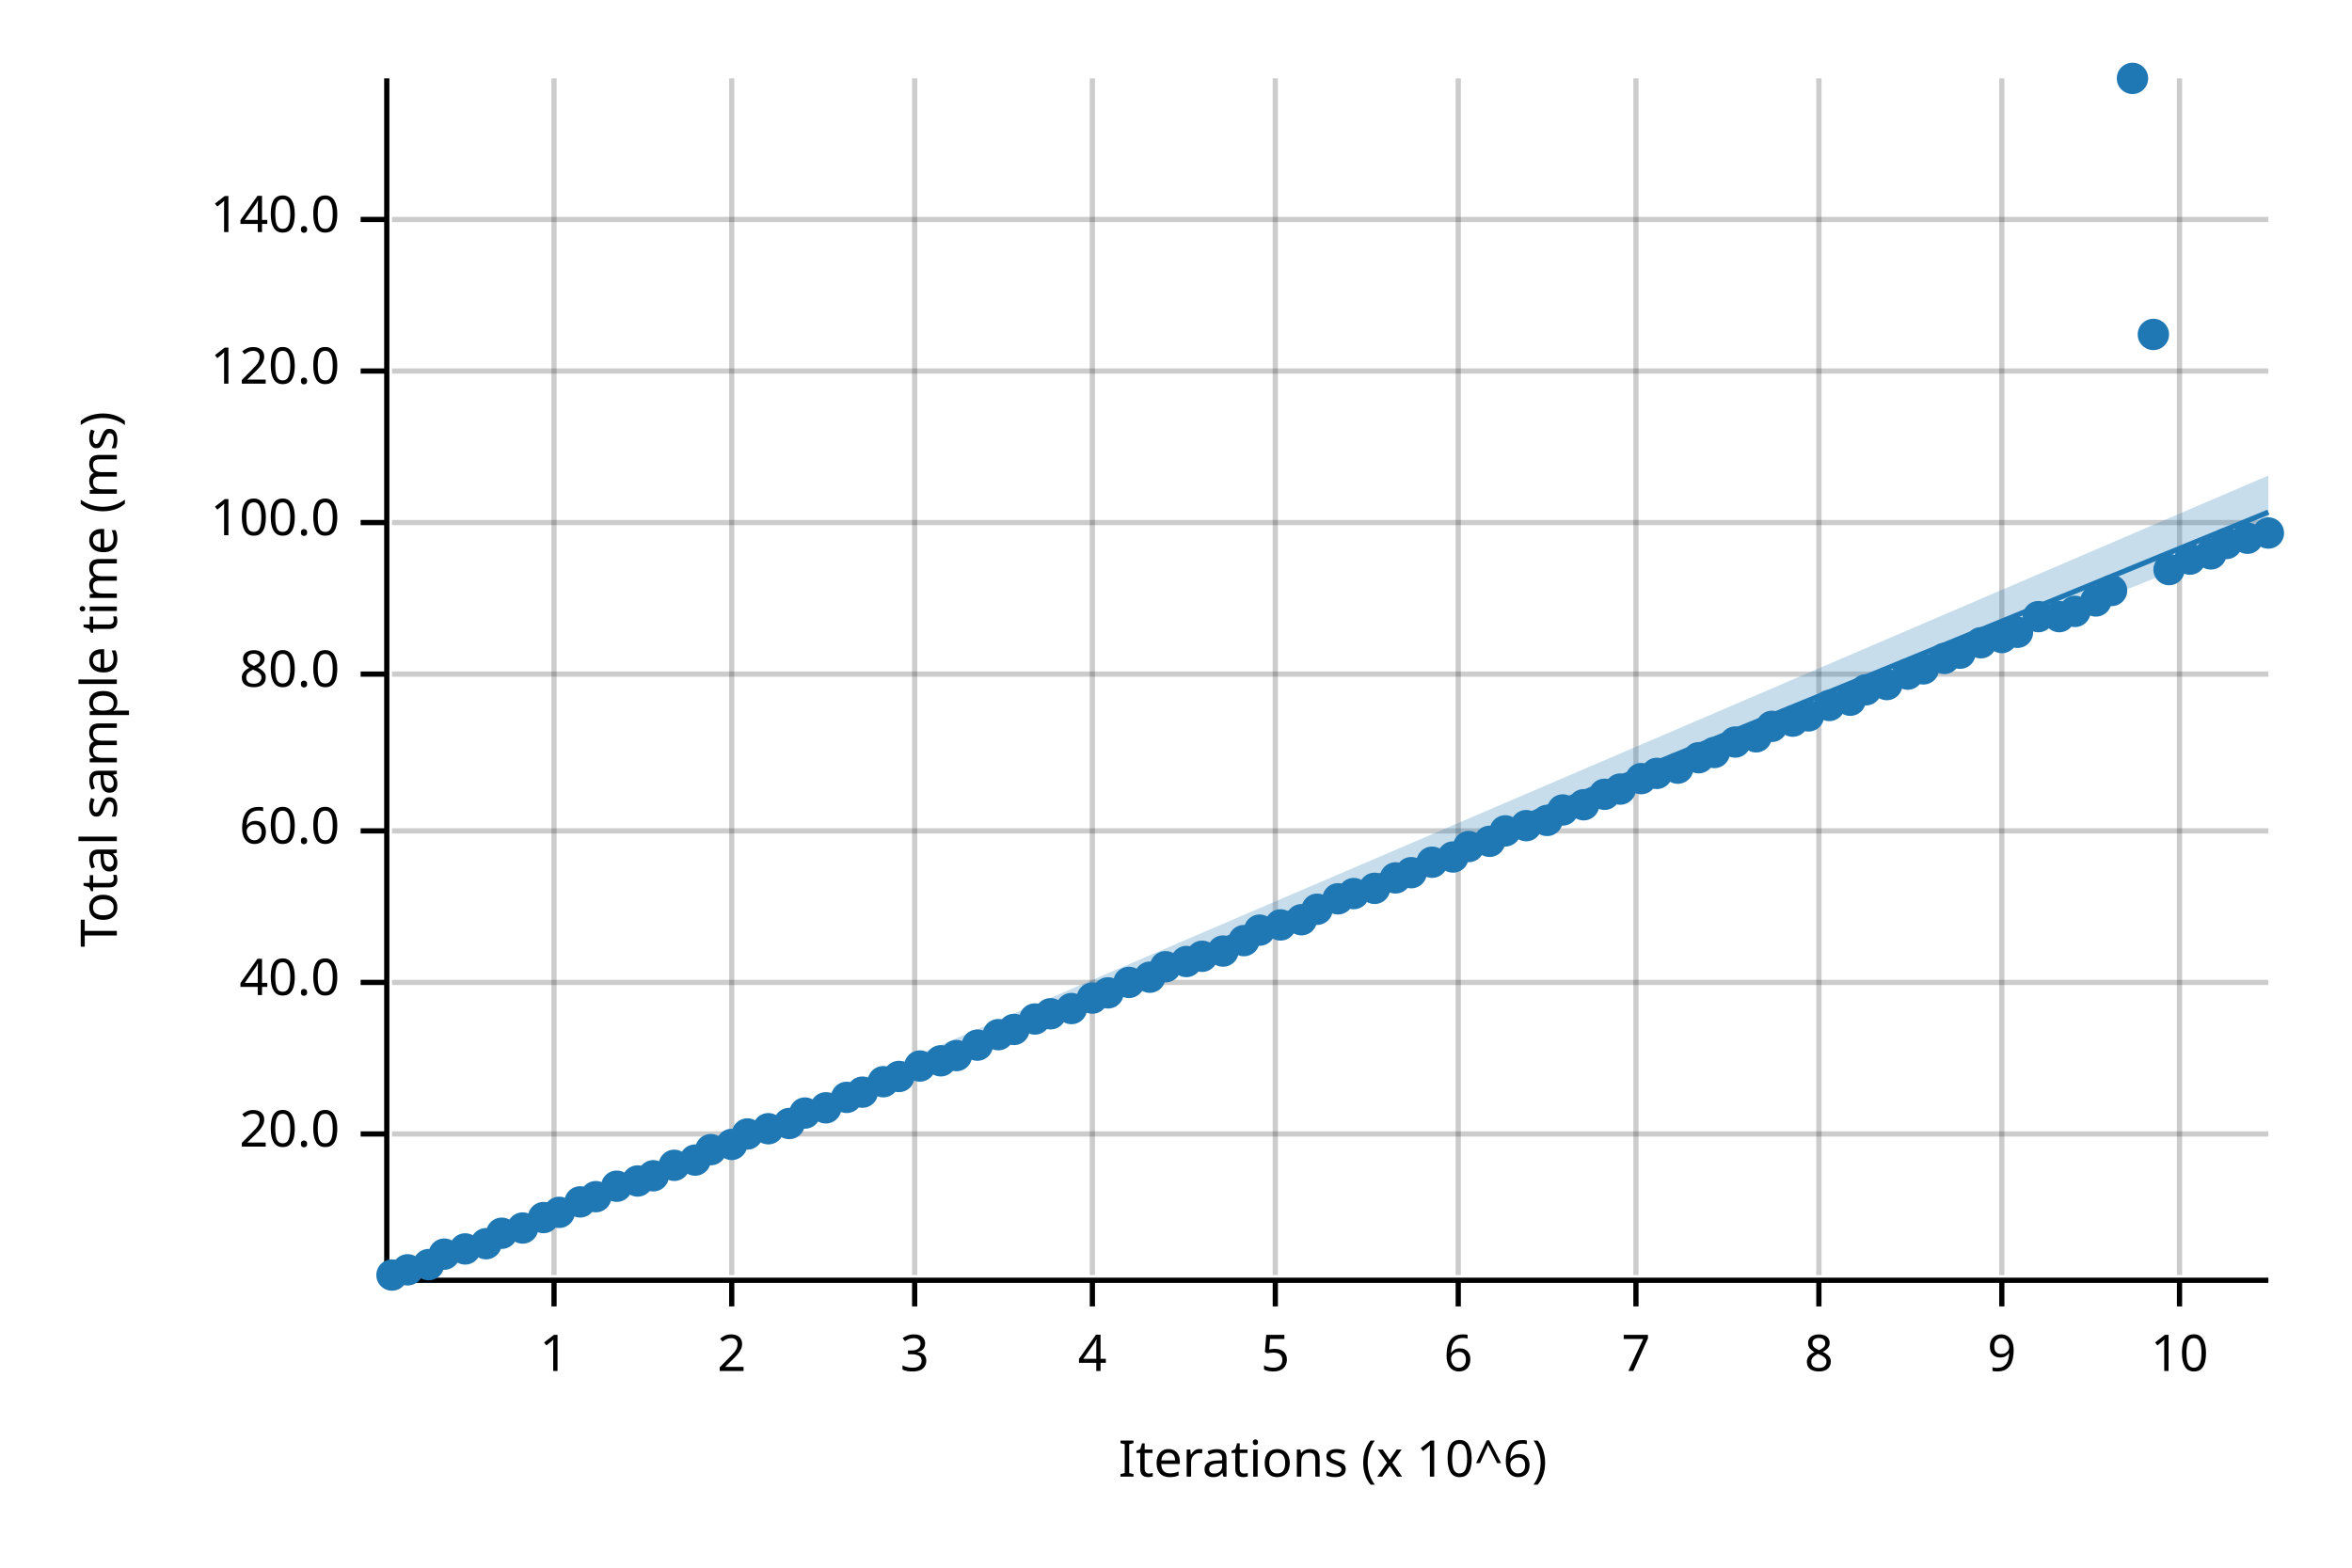
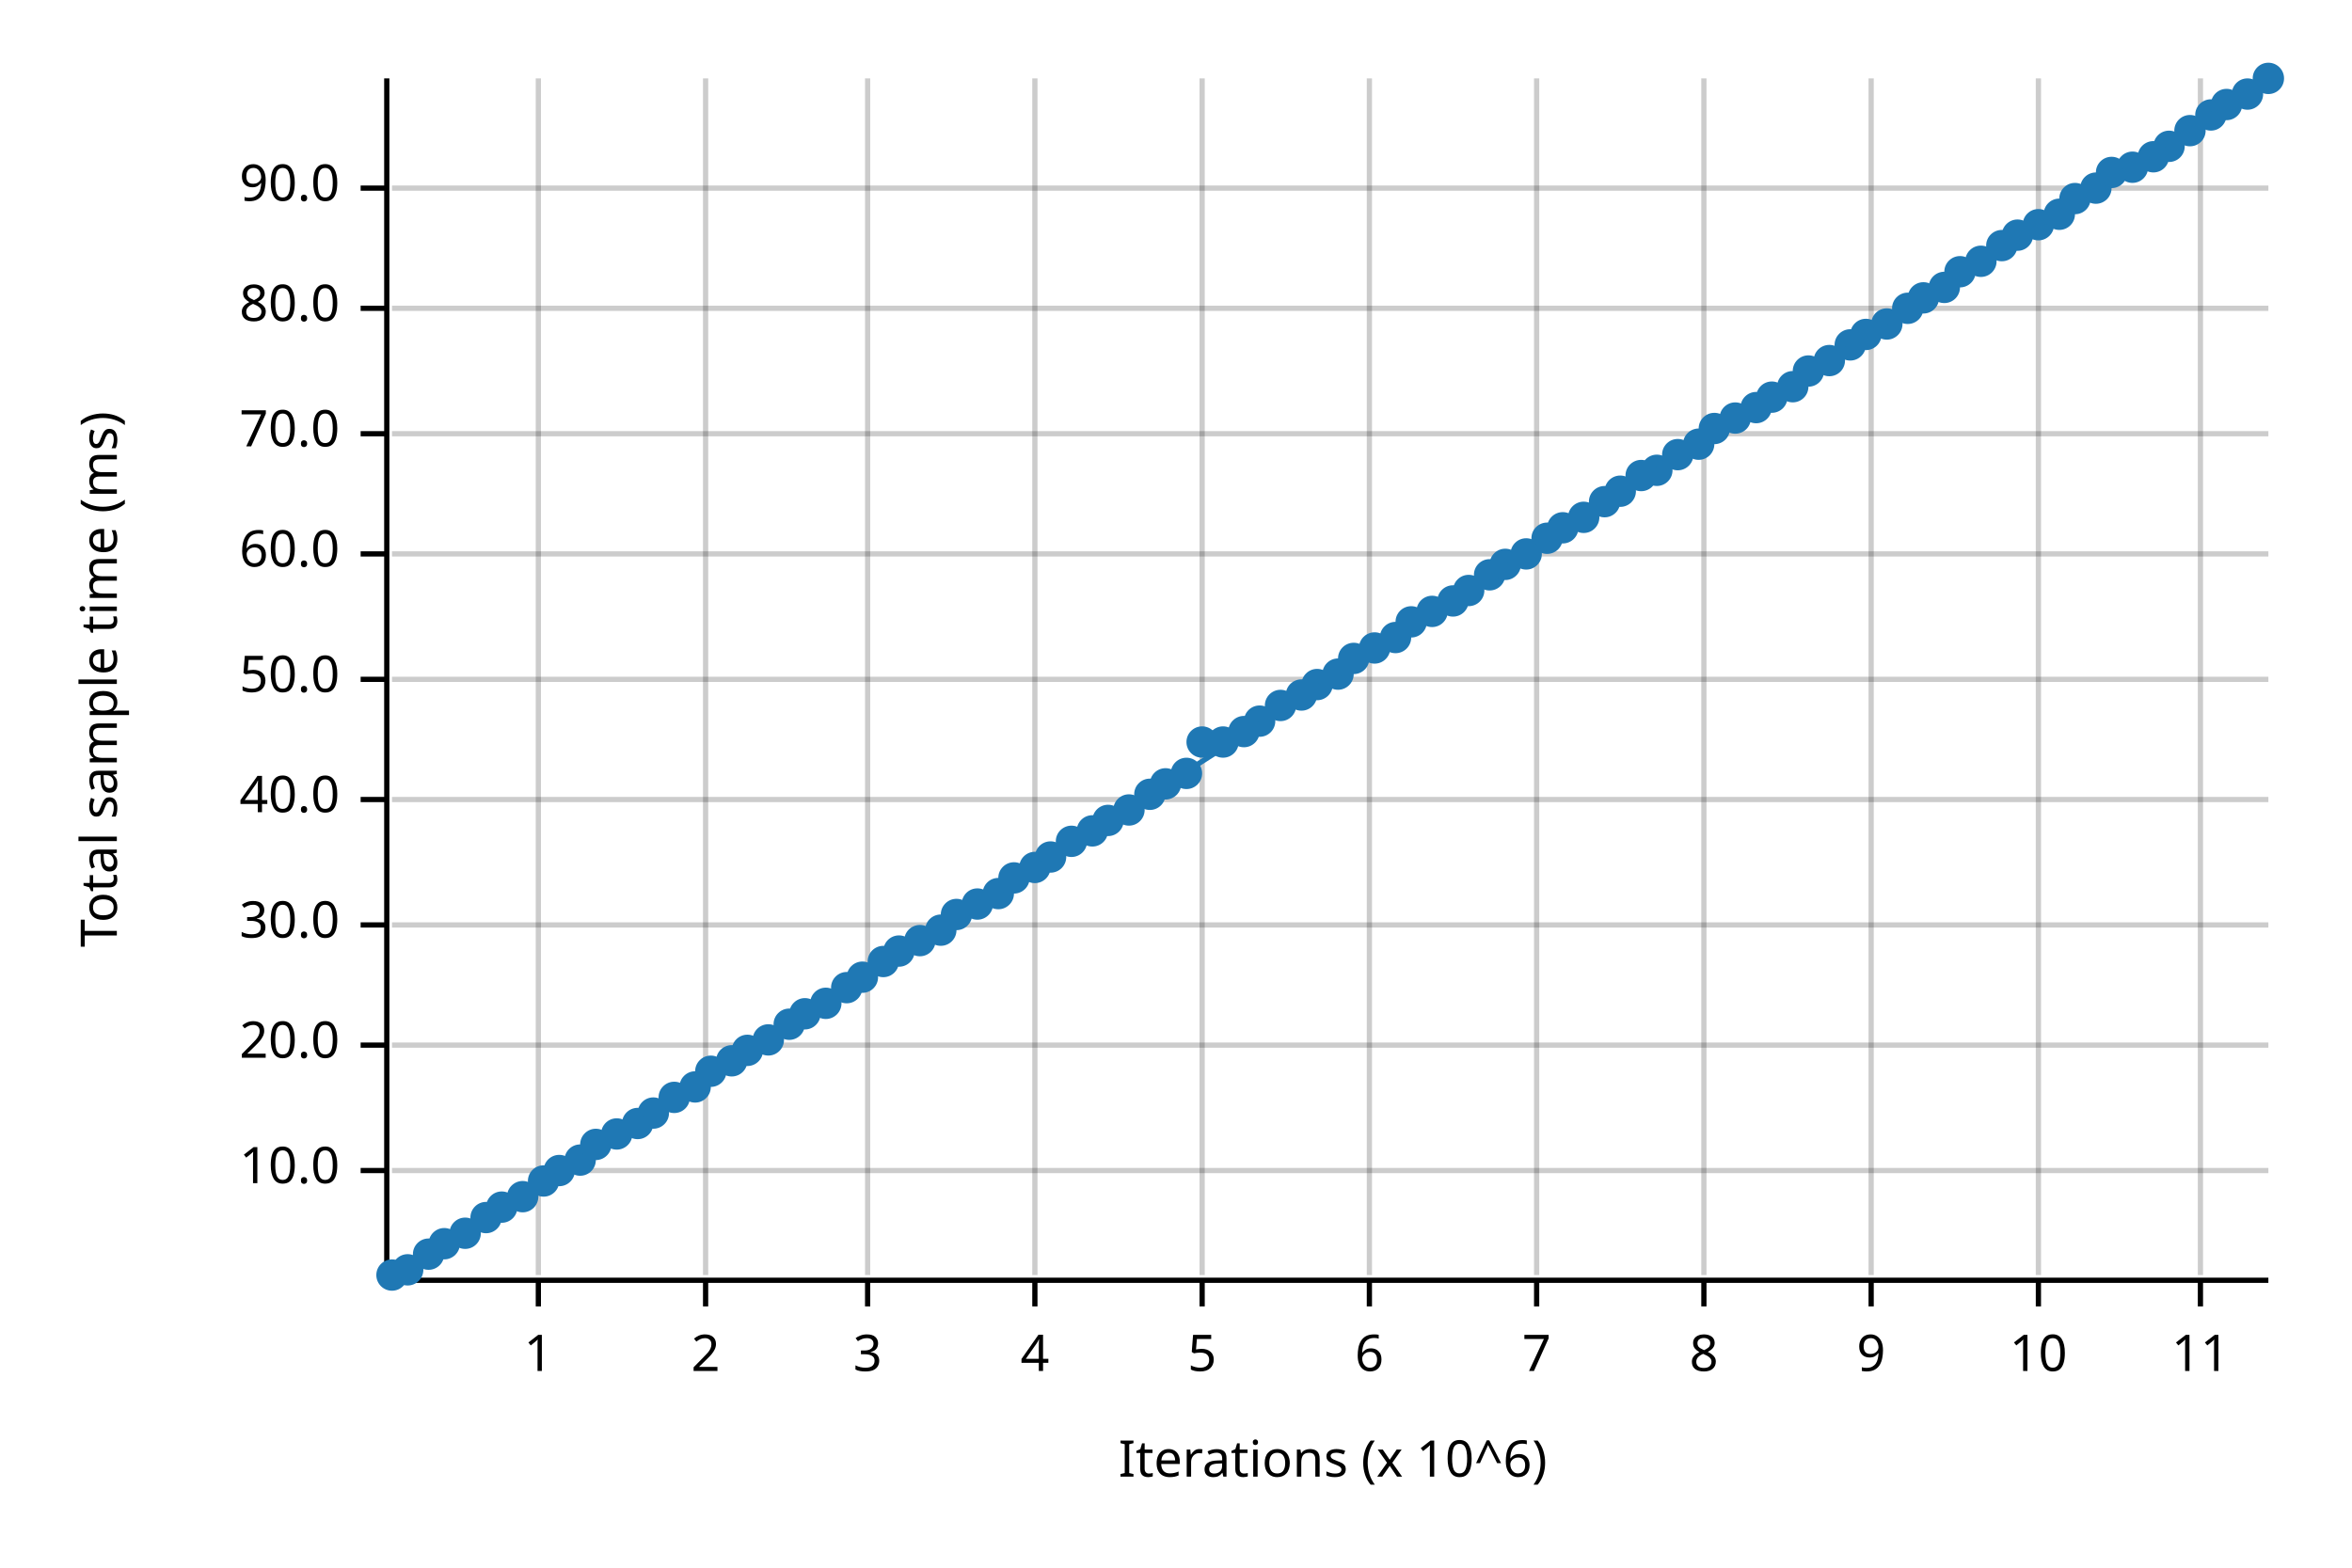
<svg xmlns="http://www.w3.org/2000/svg" width="450" height="300" viewBox="0 0 450 300">
  <text x="15" y="130" dy="0.76em" text-anchor="middle" font-family="sans-serif" font-size="9.677" opacity="1" fill="#000000" transform="rotate(270, 15, 130)">
Total sample time (ms)
</text>
  <text x="255" y="285" dy="-0.5ex" text-anchor="middle" font-family="sans-serif" font-size="9.677" opacity="1" fill="#000000">
Iterations (x 10^6)
</text>
-   <line opacity="0.2" stroke="#000000" stroke-width="1" x1="106" y1="244" x2="106" y2="15" />
-   <line opacity="0.2" stroke="#000000" stroke-width="1" x1="140" y1="244" x2="140" y2="15" />
-   <line opacity="0.2" stroke="#000000" stroke-width="1" x1="175" y1="244" x2="175" y2="15" />
-   <line opacity="0.2" stroke="#000000" stroke-width="1" x1="209" y1="244" x2="209" y2="15" />
-   <line opacity="0.2" stroke="#000000" stroke-width="1" x1="244" y1="244" x2="244" y2="15" />
-   <line opacity="0.2" stroke="#000000" stroke-width="1" x1="279" y1="244" x2="279" y2="15" />
-   <line opacity="0.2" stroke="#000000" stroke-width="1" x1="313" y1="244" x2="313" y2="15" />
-   <line opacity="0.2" stroke="#000000" stroke-width="1" x1="348" y1="244" x2="348" y2="15" />
-   <line opacity="0.2" stroke="#000000" stroke-width="1" x1="383" y1="244" x2="383" y2="15" />
-   <line opacity="0.2" stroke="#000000" stroke-width="1" x1="417" y1="244" x2="417" y2="15" />
-   <line opacity="0.2" stroke="#000000" stroke-width="1" x1="75" y1="217" x2="434" y2="217" />
-   <line opacity="0.2" stroke="#000000" stroke-width="1" x1="75" y1="188" x2="434" y2="188" />
-   <line opacity="0.2" stroke="#000000" stroke-width="1" x1="75" y1="159" x2="434" y2="159" />
-   <line opacity="0.2" stroke="#000000" stroke-width="1" x1="75" y1="129" x2="434" y2="129" />
-   <line opacity="0.2" stroke="#000000" stroke-width="1" x1="75" y1="100" x2="434" y2="100" />
-   <line opacity="0.2" stroke="#000000" stroke-width="1" x1="75" y1="71" x2="434" y2="71" />
-   <line opacity="0.2" stroke="#000000" stroke-width="1" x1="75" y1="42" x2="434" y2="42" />
+   <line opacity="0.2" stroke="#000000" stroke-width="1" x1="103" y1="244" x2="103" y2="15" />
+   <line opacity="0.2" stroke="#000000" stroke-width="1" x1="135" y1="244" x2="135" y2="15" />
+   <line opacity="0.2" stroke="#000000" stroke-width="1" x1="166" y1="244" x2="166" y2="15" />
+   <line opacity="0.2" stroke="#000000" stroke-width="1" x1="198" y1="244" x2="198" y2="15" />
+   <line opacity="0.2" stroke="#000000" stroke-width="1" x1="230" y1="244" x2="230" y2="15" />
+   <line opacity="0.2" stroke="#000000" stroke-width="1" x1="262" y1="244" x2="262" y2="15" />
+   <line opacity="0.2" stroke="#000000" stroke-width="1" x1="294" y1="244" x2="294" y2="15" />
+   <line opacity="0.2" stroke="#000000" stroke-width="1" x1="326" y1="244" x2="326" y2="15" />
+   <line opacity="0.2" stroke="#000000" stroke-width="1" x1="358" y1="244" x2="358" y2="15" />
+   <line opacity="0.2" stroke="#000000" stroke-width="1" x1="390" y1="244" x2="390" y2="15" />
+   <line opacity="0.2" stroke="#000000" stroke-width="1" x1="421" y1="244" x2="421" y2="15" />
+   <line opacity="0.2" stroke="#000000" stroke-width="1" x1="75" y1="224" x2="434" y2="224" />
+   <line opacity="0.2" stroke="#000000" stroke-width="1" x1="75" y1="200" x2="434" y2="200" />
+   <line opacity="0.2" stroke="#000000" stroke-width="1" x1="75" y1="177" x2="434" y2="177" />
+   <line opacity="0.2" stroke="#000000" stroke-width="1" x1="75" y1="153" x2="434" y2="153" />
+   <line opacity="0.2" stroke="#000000" stroke-width="1" x1="75" y1="130" x2="434" y2="130" />
+   <line opacity="0.2" stroke="#000000" stroke-width="1" x1="75" y1="106" x2="434" y2="106" />
+   <line opacity="0.2" stroke="#000000" stroke-width="1" x1="75" y1="83" x2="434" y2="83" />
+   <line opacity="0.2" stroke="#000000" stroke-width="1" x1="75" y1="59" x2="434" y2="59" />
+   <line opacity="0.2" stroke="#000000" stroke-width="1" x1="75" y1="36" x2="434" y2="36" />
  <polyline fill="none" opacity="1" stroke="#000000" stroke-width="1" points="74,15 74,244 " />
-   <text x="65" y="217" dy="0.5ex" text-anchor="end" font-family="sans-serif" font-size="9.677" opacity="1" fill="#000000">
+   <text x="65" y="224" dy="0.5ex" text-anchor="end" font-family="sans-serif" font-size="9.677" opacity="1" fill="#000000">
+ 10.0
+ </text>
+   <polyline fill="none" opacity="1" stroke="#000000" stroke-width="1" points="69,224 74,224 " />
+   <text x="65" y="200" dy="0.5ex" text-anchor="end" font-family="sans-serif" font-size="9.677" opacity="1" fill="#000000">
20.0
</text>
-   <polyline fill="none" opacity="1" stroke="#000000" stroke-width="1" points="69,217 74,217 " />
-   <text x="65" y="188" dy="0.5ex" text-anchor="end" font-family="sans-serif" font-size="9.677" opacity="1" fill="#000000">
+   <polyline fill="none" opacity="1" stroke="#000000" stroke-width="1" points="69,200 74,200 " />
+   <text x="65" y="177" dy="0.5ex" text-anchor="end" font-family="sans-serif" font-size="9.677" opacity="1" fill="#000000">
+ 30.0
+ </text>
+   <polyline fill="none" opacity="1" stroke="#000000" stroke-width="1" points="69,177 74,177 " />
+   <text x="65" y="153" dy="0.5ex" text-anchor="end" font-family="sans-serif" font-size="9.677" opacity="1" fill="#000000">
40.0
</text>
-   <polyline fill="none" opacity="1" stroke="#000000" stroke-width="1" points="69,188 74,188 " />
-   <text x="65" y="159" dy="0.5ex" text-anchor="end" font-family="sans-serif" font-size="9.677" opacity="1" fill="#000000">
+   <polyline fill="none" opacity="1" stroke="#000000" stroke-width="1" points="69,153 74,153 " />
+   <text x="65" y="130" dy="0.5ex" text-anchor="end" font-family="sans-serif" font-size="9.677" opacity="1" fill="#000000">
+ 50.0
+ </text>
+   <polyline fill="none" opacity="1" stroke="#000000" stroke-width="1" points="69,130 74,130 " />
+   <text x="65" y="106" dy="0.5ex" text-anchor="end" font-family="sans-serif" font-size="9.677" opacity="1" fill="#000000">
60.0
</text>
-   <polyline fill="none" opacity="1" stroke="#000000" stroke-width="1" points="69,159 74,159 " />
-   <text x="65" y="129" dy="0.5ex" text-anchor="end" font-family="sans-serif" font-size="9.677" opacity="1" fill="#000000">
+   <polyline fill="none" opacity="1" stroke="#000000" stroke-width="1" points="69,106 74,106 " />
+   <text x="65" y="83" dy="0.5ex" text-anchor="end" font-family="sans-serif" font-size="9.677" opacity="1" fill="#000000">
+ 70.0
+ </text>
+   <polyline fill="none" opacity="1" stroke="#000000" stroke-width="1" points="69,83 74,83 " />
+   <text x="65" y="59" dy="0.5ex" text-anchor="end" font-family="sans-serif" font-size="9.677" opacity="1" fill="#000000">
80.0
</text>
-   <polyline fill="none" opacity="1" stroke="#000000" stroke-width="1" points="69,129 74,129 " />
-   <text x="65" y="100" dy="0.5ex" text-anchor="end" font-family="sans-serif" font-size="9.677" opacity="1" fill="#000000">
- 100.0
- </text>
-   <polyline fill="none" opacity="1" stroke="#000000" stroke-width="1" points="69,100 74,100 " />
-   <text x="65" y="71" dy="0.5ex" text-anchor="end" font-family="sans-serif" font-size="9.677" opacity="1" fill="#000000">
- 120.0
- </text>
-   <polyline fill="none" opacity="1" stroke="#000000" stroke-width="1" points="69,71 74,71 " />
-   <text x="65" y="42" dy="0.5ex" text-anchor="end" font-family="sans-serif" font-size="9.677" opacity="1" fill="#000000">
- 140.0
- </text>
-   <polyline fill="none" opacity="1" stroke="#000000" stroke-width="1" points="69,42 74,42 " />
+   <polyline fill="none" opacity="1" stroke="#000000" stroke-width="1" points="69,59 74,59 " />
+   <text x="65" y="36" dy="0.5ex" text-anchor="end" font-family="sans-serif" font-size="9.677" opacity="1" fill="#000000">
+ 90.0
+ </text>
+   <polyline fill="none" opacity="1" stroke="#000000" stroke-width="1" points="69,36 74,36 " />
  <polyline fill="none" opacity="1" stroke="#000000" stroke-width="1" points="75,245 434,245 " />
-   <text x="106" y="255" dy="0.76em" text-anchor="middle" font-family="sans-serif" font-size="9.677" opacity="1" fill="#000000">
+   <text x="103" y="255" dy="0.76em" text-anchor="middle" font-family="sans-serif" font-size="9.677" opacity="1" fill="#000000">
1
</text>
-   <polyline fill="none" opacity="1" stroke="#000000" stroke-width="1" points="106,245 106,250 " />
-   <text x="140" y="255" dy="0.76em" text-anchor="middle" font-family="sans-serif" font-size="9.677" opacity="1" fill="#000000">
+   <polyline fill="none" opacity="1" stroke="#000000" stroke-width="1" points="103,245 103,250 " />
+   <text x="135" y="255" dy="0.76em" text-anchor="middle" font-family="sans-serif" font-size="9.677" opacity="1" fill="#000000">
2
</text>
-   <polyline fill="none" opacity="1" stroke="#000000" stroke-width="1" points="140,245 140,250 " />
-   <text x="175" y="255" dy="0.76em" text-anchor="middle" font-family="sans-serif" font-size="9.677" opacity="1" fill="#000000">
+   <polyline fill="none" opacity="1" stroke="#000000" stroke-width="1" points="135,245 135,250 " />
+   <text x="166" y="255" dy="0.76em" text-anchor="middle" font-family="sans-serif" font-size="9.677" opacity="1" fill="#000000">
3
</text>
-   <polyline fill="none" opacity="1" stroke="#000000" stroke-width="1" points="175,245 175,250 " />
-   <text x="209" y="255" dy="0.76em" text-anchor="middle" font-family="sans-serif" font-size="9.677" opacity="1" fill="#000000">
+   <polyline fill="none" opacity="1" stroke="#000000" stroke-width="1" points="166,245 166,250 " />
+   <text x="198" y="255" dy="0.76em" text-anchor="middle" font-family="sans-serif" font-size="9.677" opacity="1" fill="#000000">
4
</text>
-   <polyline fill="none" opacity="1" stroke="#000000" stroke-width="1" points="209,245 209,250 " />
-   <text x="244" y="255" dy="0.76em" text-anchor="middle" font-family="sans-serif" font-size="9.677" opacity="1" fill="#000000">
+   <polyline fill="none" opacity="1" stroke="#000000" stroke-width="1" points="198,245 198,250 " />
+   <text x="230" y="255" dy="0.76em" text-anchor="middle" font-family="sans-serif" font-size="9.677" opacity="1" fill="#000000">
5
</text>
-   <polyline fill="none" opacity="1" stroke="#000000" stroke-width="1" points="244,245 244,250 " />
-   <text x="279" y="255" dy="0.76em" text-anchor="middle" font-family="sans-serif" font-size="9.677" opacity="1" fill="#000000">
+   <polyline fill="none" opacity="1" stroke="#000000" stroke-width="1" points="230,245 230,250 " />
+   <text x="262" y="255" dy="0.76em" text-anchor="middle" font-family="sans-serif" font-size="9.677" opacity="1" fill="#000000">
6
</text>
-   <polyline fill="none" opacity="1" stroke="#000000" stroke-width="1" points="279,245 279,250 " />
-   <text x="313" y="255" dy="0.76em" text-anchor="middle" font-family="sans-serif" font-size="9.677" opacity="1" fill="#000000">
+   <polyline fill="none" opacity="1" stroke="#000000" stroke-width="1" points="262,245 262,250 " />
+   <text x="294" y="255" dy="0.76em" text-anchor="middle" font-family="sans-serif" font-size="9.677" opacity="1" fill="#000000">
7
</text>
-   <polyline fill="none" opacity="1" stroke="#000000" stroke-width="1" points="313,245 313,250 " />
-   <text x="348" y="255" dy="0.76em" text-anchor="middle" font-family="sans-serif" font-size="9.677" opacity="1" fill="#000000">
+   <polyline fill="none" opacity="1" stroke="#000000" stroke-width="1" points="294,245 294,250 " />
+   <text x="326" y="255" dy="0.76em" text-anchor="middle" font-family="sans-serif" font-size="9.677" opacity="1" fill="#000000">
8
</text>
-   <polyline fill="none" opacity="1" stroke="#000000" stroke-width="1" points="348,245 348,250 " />
-   <text x="383" y="255" dy="0.76em" text-anchor="middle" font-family="sans-serif" font-size="9.677" opacity="1" fill="#000000">
+   <polyline fill="none" opacity="1" stroke="#000000" stroke-width="1" points="326,245 326,250 " />
+   <text x="358" y="255" dy="0.76em" text-anchor="middle" font-family="sans-serif" font-size="9.677" opacity="1" fill="#000000">
9
</text>
-   <polyline fill="none" opacity="1" stroke="#000000" stroke-width="1" points="383,245 383,250 " />
-   <text x="417" y="255" dy="0.76em" text-anchor="middle" font-family="sans-serif" font-size="9.677" opacity="1" fill="#000000">
+   <polyline fill="none" opacity="1" stroke="#000000" stroke-width="1" points="358,245 358,250 " />
+   <text x="390" y="255" dy="0.76em" text-anchor="middle" font-family="sans-serif" font-size="9.677" opacity="1" fill="#000000">
10
</text>
-   <polyline fill="none" opacity="1" stroke="#000000" stroke-width="1" points="417,245 417,250 " />
+   <polyline fill="none" opacity="1" stroke="#000000" stroke-width="1" points="390,245 390,250 " />
+   <text x="421" y="255" dy="0.76em" text-anchor="middle" font-family="sans-serif" font-size="9.677" opacity="1" fill="#000000">
+ 11
+ </text>
+   <polyline fill="none" opacity="1" stroke="#000000" stroke-width="1" points="421,245 421,250 " />
  <circle cx="75" cy="244" r="3" opacity="1" fill="#1F78B4" stroke="none" stroke-width="1" />
  <circle cx="78" cy="243" r="3" opacity="1" fill="#1F78B4" stroke="none" stroke-width="1" />
-   <circle cx="82" cy="242" r="3" opacity="1" fill="#1F78B4" stroke="none" stroke-width="1" />
-   <circle cx="85" cy="240" r="3" opacity="1" fill="#1F78B4" stroke="none" stroke-width="1" />
-   <circle cx="89" cy="239" r="3" opacity="1" fill="#1F78B4" stroke="none" stroke-width="1" />
-   <circle cx="93" cy="238" r="3" opacity="1" fill="#1F78B4" stroke="none" stroke-width="1" />
-   <circle cx="96" cy="236" r="3" opacity="1" fill="#1F78B4" stroke="none" stroke-width="1" />
-   <circle cx="100" cy="235" r="3" opacity="1" fill="#1F78B4" stroke="none" stroke-width="1" />
-   <circle cx="104" cy="233" r="3" opacity="1" fill="#1F78B4" stroke="none" stroke-width="1" />
-   <circle cx="107" cy="232" r="3" opacity="1" fill="#1F78B4" stroke="none" stroke-width="1" />
-   <circle cx="111" cy="230" r="3" opacity="1" fill="#1F78B4" stroke="none" stroke-width="1" />
-   <circle cx="114" cy="229" r="3" opacity="1" fill="#1F78B4" stroke="none" stroke-width="1" />
-   <circle cx="118" cy="227" r="3" opacity="1" fill="#1F78B4" stroke="none" stroke-width="1" />
-   <circle cx="122" cy="226" r="3" opacity="1" fill="#1F78B4" stroke="none" stroke-width="1" />
-   <circle cx="125" cy="225" r="3" opacity="1" fill="#1F78B4" stroke="none" stroke-width="1" />
-   <circle cx="129" cy="223" r="3" opacity="1" fill="#1F78B4" stroke="none" stroke-width="1" />
-   <circle cx="133" cy="222" r="3" opacity="1" fill="#1F78B4" stroke="none" stroke-width="1" />
-   <circle cx="136" cy="220" r="3" opacity="1" fill="#1F78B4" stroke="none" stroke-width="1" />
-   <circle cx="140" cy="219" r="3" opacity="1" fill="#1F78B4" stroke="none" stroke-width="1" />
-   <circle cx="143" cy="217" r="3" opacity="1" fill="#1F78B4" stroke="none" stroke-width="1" />
-   <circle cx="147" cy="216" r="3" opacity="1" fill="#1F78B4" stroke="none" stroke-width="1" />
-   <circle cx="151" cy="215" r="3" opacity="1" fill="#1F78B4" stroke="none" stroke-width="1" />
-   <circle cx="154" cy="213" r="3" opacity="1" fill="#1F78B4" stroke="none" stroke-width="1" />
-   <circle cx="158" cy="212" r="3" opacity="1" fill="#1F78B4" stroke="none" stroke-width="1" />
-   <circle cx="162" cy="210" r="3" opacity="1" fill="#1F78B4" stroke="none" stroke-width="1" />
-   <circle cx="165" cy="209" r="3" opacity="1" fill="#1F78B4" stroke="none" stroke-width="1" />
-   <circle cx="169" cy="207" r="3" opacity="1" fill="#1F78B4" stroke="none" stroke-width="1" />
-   <circle cx="172" cy="206" r="3" opacity="1" fill="#1F78B4" stroke="none" stroke-width="1" />
-   <circle cx="176" cy="204" r="3" opacity="1" fill="#1F78B4" stroke="none" stroke-width="1" />
-   <circle cx="180" cy="203" r="3" opacity="1" fill="#1F78B4" stroke="none" stroke-width="1" />
-   <circle cx="183" cy="202" r="3" opacity="1" fill="#1F78B4" stroke="none" stroke-width="1" />
-   <circle cx="187" cy="200" r="3" opacity="1" fill="#1F78B4" stroke="none" stroke-width="1" />
-   <circle cx="191" cy="198" r="3" opacity="1" fill="#1F78B4" stroke="none" stroke-width="1" />
-   <circle cx="194" cy="197" r="3" opacity="1" fill="#1F78B4" stroke="none" stroke-width="1" />
-   <circle cx="198" cy="195" r="3" opacity="1" fill="#1F78B4" stroke="none" stroke-width="1" />
-   <circle cx="201" cy="194" r="3" opacity="1" fill="#1F78B4" stroke="none" stroke-width="1" />
-   <circle cx="205" cy="193" r="3" opacity="1" fill="#1F78B4" stroke="none" stroke-width="1" />
-   <circle cx="209" cy="191" r="3" opacity="1" fill="#1F78B4" stroke="none" stroke-width="1" />
-   <circle cx="212" cy="190" r="3" opacity="1" fill="#1F78B4" stroke="none" stroke-width="1" />
-   <circle cx="216" cy="188" r="3" opacity="1" fill="#1F78B4" stroke="none" stroke-width="1" />
-   <circle cx="220" cy="187" r="3" opacity="1" fill="#1F78B4" stroke="none" stroke-width="1" />
-   <circle cx="223" cy="185" r="3" opacity="1" fill="#1F78B4" stroke="none" stroke-width="1" />
-   <circle cx="227" cy="184" r="3" opacity="1" fill="#1F78B4" stroke="none" stroke-width="1" />
-   <circle cx="230" cy="183" r="3" opacity="1" fill="#1F78B4" stroke="none" stroke-width="1" />
-   <circle cx="234" cy="182" r="3" opacity="1" fill="#1F78B4" stroke="none" stroke-width="1" />
-   <circle cx="238" cy="180" r="3" opacity="1" fill="#1F78B4" stroke="none" stroke-width="1" />
-   <circle cx="241" cy="178" r="3" opacity="1" fill="#1F78B4" stroke="none" stroke-width="1" />
-   <circle cx="245" cy="177" r="3" opacity="1" fill="#1F78B4" stroke="none" stroke-width="1" />
-   <circle cx="249" cy="176" r="3" opacity="1" fill="#1F78B4" stroke="none" stroke-width="1" />
-   <circle cx="252" cy="174" r="3" opacity="1" fill="#1F78B4" stroke="none" stroke-width="1" />
-   <circle cx="256" cy="172" r="3" opacity="1" fill="#1F78B4" stroke="none" stroke-width="1" />
-   <circle cx="259" cy="171" r="3" opacity="1" fill="#1F78B4" stroke="none" stroke-width="1" />
-   <circle cx="263" cy="170" r="3" opacity="1" fill="#1F78B4" stroke="none" stroke-width="1" />
-   <circle cx="267" cy="168" r="3" opacity="1" fill="#1F78B4" stroke="none" stroke-width="1" />
-   <circle cx="270" cy="167" r="3" opacity="1" fill="#1F78B4" stroke="none" stroke-width="1" />
-   <circle cx="274" cy="165" r="3" opacity="1" fill="#1F78B4" stroke="none" stroke-width="1" />
-   <circle cx="278" cy="164" r="3" opacity="1" fill="#1F78B4" stroke="none" stroke-width="1" />
-   <circle cx="281" cy="162" r="3" opacity="1" fill="#1F78B4" stroke="none" stroke-width="1" />
-   <circle cx="285" cy="161" r="3" opacity="1" fill="#1F78B4" stroke="none" stroke-width="1" />
-   <circle cx="288" cy="159" r="3" opacity="1" fill="#1F78B4" stroke="none" stroke-width="1" />
-   <circle cx="292" cy="158" r="3" opacity="1" fill="#1F78B4" stroke="none" stroke-width="1" />
-   <circle cx="296" cy="157" r="3" opacity="1" fill="#1F78B4" stroke="none" stroke-width="1" />
-   <circle cx="299" cy="155" r="3" opacity="1" fill="#1F78B4" stroke="none" stroke-width="1" />
-   <circle cx="303" cy="154" r="3" opacity="1" fill="#1F78B4" stroke="none" stroke-width="1" />
-   <circle cx="307" cy="152" r="3" opacity="1" fill="#1F78B4" stroke="none" stroke-width="1" />
-   <circle cx="310" cy="151" r="3" opacity="1" fill="#1F78B4" stroke="none" stroke-width="1" />
-   <circle cx="314" cy="149" r="3" opacity="1" fill="#1F78B4" stroke="none" stroke-width="1" />
-   <circle cx="317" cy="148" r="3" opacity="1" fill="#1F78B4" stroke="none" stroke-width="1" />
-   <circle cx="321" cy="147" r="3" opacity="1" fill="#1F78B4" stroke="none" stroke-width="1" />
-   <circle cx="325" cy="145" r="3" opacity="1" fill="#1F78B4" stroke="none" stroke-width="1" />
-   <circle cx="328" cy="144" r="3" opacity="1" fill="#1F78B4" stroke="none" stroke-width="1" />
-   <circle cx="332" cy="142" r="3" opacity="1" fill="#1F78B4" stroke="none" stroke-width="1" />
-   <circle cx="336" cy="141" r="3" opacity="1" fill="#1F78B4" stroke="none" stroke-width="1" />
-   <circle cx="339" cy="139" r="3" opacity="1" fill="#1F78B4" stroke="none" stroke-width="1" />
-   <circle cx="343" cy="138" r="3" opacity="1" fill="#1F78B4" stroke="none" stroke-width="1" />
-   <circle cx="346" cy="137" r="3" opacity="1" fill="#1F78B4" stroke="none" stroke-width="1" />
-   <circle cx="350" cy="135" r="3" opacity="1" fill="#1F78B4" stroke="none" stroke-width="1" />
-   <circle cx="354" cy="134" r="3" opacity="1" fill="#1F78B4" stroke="none" stroke-width="1" />
-   <circle cx="357" cy="132" r="3" opacity="1" fill="#1F78B4" stroke="none" stroke-width="1" />
-   <circle cx="361" cy="131" r="3" opacity="1" fill="#1F78B4" stroke="none" stroke-width="1" />
-   <circle cx="365" cy="129" r="3" opacity="1" fill="#1F78B4" stroke="none" stroke-width="1" />
-   <circle cx="368" cy="128" r="3" opacity="1" fill="#1F78B4" stroke="none" stroke-width="1" />
-   <circle cx="372" cy="126" r="3" opacity="1" fill="#1F78B4" stroke="none" stroke-width="1" />
-   <circle cx="375" cy="125" r="3" opacity="1" fill="#1F78B4" stroke="none" stroke-width="1" />
-   <circle cx="379" cy="123" r="3" opacity="1" fill="#1F78B4" stroke="none" stroke-width="1" />
-   <circle cx="383" cy="122" r="3" opacity="1" fill="#1F78B4" stroke="none" stroke-width="1" />
-   <circle cx="386" cy="121" r="3" opacity="1" fill="#1F78B4" stroke="none" stroke-width="1" />
-   <circle cx="390" cy="118" r="3" opacity="1" fill="#1F78B4" stroke="none" stroke-width="1" />
-   <circle cx="394" cy="118" r="3" opacity="1" fill="#1F78B4" stroke="none" stroke-width="1" />
-   <circle cx="397" cy="117" r="3" opacity="1" fill="#1F78B4" stroke="none" stroke-width="1" />
-   <circle cx="401" cy="115" r="3" opacity="1" fill="#1F78B4" stroke="none" stroke-width="1" />
-   <circle cx="404" cy="113" r="3" opacity="1" fill="#1F78B4" stroke="none" stroke-width="1" />
-   <circle cx="408" cy="15" r="3" opacity="1" fill="#1F78B4" stroke="none" stroke-width="1" />
-   <circle cx="412" cy="64" r="3" opacity="1" fill="#1F78B4" stroke="none" stroke-width="1" />
-   <circle cx="415" cy="109" r="3" opacity="1" fill="#1F78B4" stroke="none" stroke-width="1" />
-   <circle cx="419" cy="107" r="3" opacity="1" fill="#1F78B4" stroke="none" stroke-width="1" />
-   <circle cx="423" cy="106" r="3" opacity="1" fill="#1F78B4" stroke="none" stroke-width="1" />
-   <circle cx="426" cy="104" r="3" opacity="1" fill="#1F78B4" stroke="none" stroke-width="1" />
-   <circle cx="430" cy="103" r="3" opacity="1" fill="#1F78B4" stroke="none" stroke-width="1" />
-   <circle cx="434" cy="102" r="3" opacity="1" fill="#1F78B4" stroke="none" stroke-width="1" />
-   <polyline fill="none" opacity="1" stroke="#1F78B4" stroke-width="1" points="75,245 434,98 " />
-   <polygon opacity="0.25" fill="#1F78B4" points="75,245 434,102 434,91 " />
+   <circle cx="82" cy="240" r="3" opacity="1" fill="#1F78B4" stroke="none" stroke-width="1" />
+   <circle cx="85" cy="238" r="3" opacity="1" fill="#1F78B4" stroke="none" stroke-width="1" />
+   <circle cx="89" cy="236" r="3" opacity="1" fill="#1F78B4" stroke="none" stroke-width="1" />
+   <circle cx="93" cy="233" r="3" opacity="1" fill="#1F78B4" stroke="none" stroke-width="1" />
+   <circle cx="96" cy="231" r="3" opacity="1" fill="#1F78B4" stroke="none" stroke-width="1" />
+   <circle cx="100" cy="229" r="3" opacity="1" fill="#1F78B4" stroke="none" stroke-width="1" />
+   <circle cx="104" cy="226" r="3" opacity="1" fill="#1F78B4" stroke="none" stroke-width="1" />
+   <circle cx="107" cy="224" r="3" opacity="1" fill="#1F78B4" stroke="none" stroke-width="1" />
+   <circle cx="111" cy="222" r="3" opacity="1" fill="#1F78B4" stroke="none" stroke-width="1" />
+   <circle cx="114" cy="219" r="3" opacity="1" fill="#1F78B4" stroke="none" stroke-width="1" />
+   <circle cx="118" cy="217" r="3" opacity="1" fill="#1F78B4" stroke="none" stroke-width="1" />
+   <circle cx="122" cy="215" r="3" opacity="1" fill="#1F78B4" stroke="none" stroke-width="1" />
+   <circle cx="125" cy="213" r="3" opacity="1" fill="#1F78B4" stroke="none" stroke-width="1" />
+   <circle cx="129" cy="210" r="3" opacity="1" fill="#1F78B4" stroke="none" stroke-width="1" />
+   <circle cx="133" cy="208" r="3" opacity="1" fill="#1F78B4" stroke="none" stroke-width="1" />
+   <circle cx="136" cy="205" r="3" opacity="1" fill="#1F78B4" stroke="none" stroke-width="1" />
+   <circle cx="140" cy="203" r="3" opacity="1" fill="#1F78B4" stroke="none" stroke-width="1" />
+   <circle cx="143" cy="201" r="3" opacity="1" fill="#1F78B4" stroke="none" stroke-width="1" />
+   <circle cx="147" cy="199" r="3" opacity="1" fill="#1F78B4" stroke="none" stroke-width="1" />
+   <circle cx="151" cy="196" r="3" opacity="1" fill="#1F78B4" stroke="none" stroke-width="1" />
+   <circle cx="154" cy="194" r="3" opacity="1" fill="#1F78B4" stroke="none" stroke-width="1" />
+   <circle cx="158" cy="192" r="3" opacity="1" fill="#1F78B4" stroke="none" stroke-width="1" />
+   <circle cx="162" cy="189" r="3" opacity="1" fill="#1F78B4" stroke="none" stroke-width="1" />
+   <circle cx="165" cy="187" r="3" opacity="1" fill="#1F78B4" stroke="none" stroke-width="1" />
+   <circle cx="169" cy="184" r="3" opacity="1" fill="#1F78B4" stroke="none" stroke-width="1" />
+   <circle cx="172" cy="182" r="3" opacity="1" fill="#1F78B4" stroke="none" stroke-width="1" />
+   <circle cx="176" cy="180" r="3" opacity="1" fill="#1F78B4" stroke="none" stroke-width="1" />
+   <circle cx="180" cy="178" r="3" opacity="1" fill="#1F78B4" stroke="none" stroke-width="1" />
+   <circle cx="183" cy="175" r="3" opacity="1" fill="#1F78B4" stroke="none" stroke-width="1" />
+   <circle cx="187" cy="173" r="3" opacity="1" fill="#1F78B4" stroke="none" stroke-width="1" />
+   <circle cx="191" cy="171" r="3" opacity="1" fill="#1F78B4" stroke="none" stroke-width="1" />
+   <circle cx="194" cy="168" r="3" opacity="1" fill="#1F78B4" stroke="none" stroke-width="1" />
+   <circle cx="198" cy="166" r="3" opacity="1" fill="#1F78B4" stroke="none" stroke-width="1" />
+   <circle cx="201" cy="164" r="3" opacity="1" fill="#1F78B4" stroke="none" stroke-width="1" />
+   <circle cx="205" cy="161" r="3" opacity="1" fill="#1F78B4" stroke="none" stroke-width="1" />
+   <circle cx="209" cy="159" r="3" opacity="1" fill="#1F78B4" stroke="none" stroke-width="1" />
+   <circle cx="212" cy="157" r="3" opacity="1" fill="#1F78B4" stroke="none" stroke-width="1" />
+   <circle cx="216" cy="155" r="3" opacity="1" fill="#1F78B4" stroke="none" stroke-width="1" />
+   <circle cx="220" cy="152" r="3" opacity="1" fill="#1F78B4" stroke="none" stroke-width="1" />
+   <circle cx="223" cy="150" r="3" opacity="1" fill="#1F78B4" stroke="none" stroke-width="1" />
+   <circle cx="227" cy="148" r="3" opacity="1" fill="#1F78B4" stroke="none" stroke-width="1" />
+   <circle cx="230" cy="142" r="3" opacity="1" fill="#1F78B4" stroke="none" stroke-width="1" />
+   <circle cx="234" cy="142" r="3" opacity="1" fill="#1F78B4" stroke="none" stroke-width="1" />
+   <circle cx="238" cy="140" r="3" opacity="1" fill="#1F78B4" stroke="none" stroke-width="1" />
+   <circle cx="241" cy="138" r="3" opacity="1" fill="#1F78B4" stroke="none" stroke-width="1" />
+   <circle cx="245" cy="135" r="3" opacity="1" fill="#1F78B4" stroke="none" stroke-width="1" />
+   <circle cx="249" cy="133" r="3" opacity="1" fill="#1F78B4" stroke="none" stroke-width="1" />
+   <circle cx="252" cy="131" r="3" opacity="1" fill="#1F78B4" stroke="none" stroke-width="1" />
+   <circle cx="256" cy="129" r="3" opacity="1" fill="#1F78B4" stroke="none" stroke-width="1" />
+   <circle cx="259" cy="126" r="3" opacity="1" fill="#1F78B4" stroke="none" stroke-width="1" />
+   <circle cx="263" cy="124" r="3" opacity="1" fill="#1F78B4" stroke="none" stroke-width="1" />
+   <circle cx="267" cy="122" r="3" opacity="1" fill="#1F78B4" stroke="none" stroke-width="1" />
+   <circle cx="270" cy="119" r="3" opacity="1" fill="#1F78B4" stroke="none" stroke-width="1" />
+   <circle cx="274" cy="117" r="3" opacity="1" fill="#1F78B4" stroke="none" stroke-width="1" />
+   <circle cx="278" cy="115" r="3" opacity="1" fill="#1F78B4" stroke="none" stroke-width="1" />
+   <circle cx="281" cy="113" r="3" opacity="1" fill="#1F78B4" stroke="none" stroke-width="1" />
+   <circle cx="285" cy="110" r="3" opacity="1" fill="#1F78B4" stroke="none" stroke-width="1" />
+   <circle cx="288" cy="108" r="3" opacity="1" fill="#1F78B4" stroke="none" stroke-width="1" />
+   <circle cx="292" cy="106" r="3" opacity="1" fill="#1F78B4" stroke="none" stroke-width="1" />
+   <circle cx="296" cy="103" r="3" opacity="1" fill="#1F78B4" stroke="none" stroke-width="1" />
+   <circle cx="299" cy="101" r="3" opacity="1" fill="#1F78B4" stroke="none" stroke-width="1" />
+   <circle cx="303" cy="99" r="3" opacity="1" fill="#1F78B4" stroke="none" stroke-width="1" />
+   <circle cx="307" cy="96" r="3" opacity="1" fill="#1F78B4" stroke="none" stroke-width="1" />
+   <circle cx="310" cy="94" r="3" opacity="1" fill="#1F78B4" stroke="none" stroke-width="1" />
+   <circle cx="314" cy="91" r="3" opacity="1" fill="#1F78B4" stroke="none" stroke-width="1" />
+   <circle cx="317" cy="90" r="3" opacity="1" fill="#1F78B4" stroke="none" stroke-width="1" />
+   <circle cx="321" cy="87" r="3" opacity="1" fill="#1F78B4" stroke="none" stroke-width="1" />
+   <circle cx="325" cy="85" r="3" opacity="1" fill="#1F78B4" stroke="none" stroke-width="1" />
+   <circle cx="328" cy="82" r="3" opacity="1" fill="#1F78B4" stroke="none" stroke-width="1" />
+   <circle cx="332" cy="80" r="3" opacity="1" fill="#1F78B4" stroke="none" stroke-width="1" />
+   <circle cx="336" cy="78" r="3" opacity="1" fill="#1F78B4" stroke="none" stroke-width="1" />
+   <circle cx="339" cy="76" r="3" opacity="1" fill="#1F78B4" stroke="none" stroke-width="1" />
+   <circle cx="343" cy="74" r="3" opacity="1" fill="#1F78B4" stroke="none" stroke-width="1" />
+   <circle cx="346" cy="71" r="3" opacity="1" fill="#1F78B4" stroke="none" stroke-width="1" />
+   <circle cx="350" cy="69" r="3" opacity="1" fill="#1F78B4" stroke="none" stroke-width="1" />
+   <circle cx="354" cy="66" r="3" opacity="1" fill="#1F78B4" stroke="none" stroke-width="1" />
+   <circle cx="357" cy="64" r="3" opacity="1" fill="#1F78B4" stroke="none" stroke-width="1" />
+   <circle cx="361" cy="62" r="3" opacity="1" fill="#1F78B4" stroke="none" stroke-width="1" />
+   <circle cx="365" cy="59" r="3" opacity="1" fill="#1F78B4" stroke="none" stroke-width="1" />
+   <circle cx="368" cy="57" r="3" opacity="1" fill="#1F78B4" stroke="none" stroke-width="1" />
+   <circle cx="372" cy="55" r="3" opacity="1" fill="#1F78B4" stroke="none" stroke-width="1" />
+   <circle cx="375" cy="52" r="3" opacity="1" fill="#1F78B4" stroke="none" stroke-width="1" />
+   <circle cx="379" cy="50" r="3" opacity="1" fill="#1F78B4" stroke="none" stroke-width="1" />
+   <circle cx="383" cy="47" r="3" opacity="1" fill="#1F78B4" stroke="none" stroke-width="1" />
+   <circle cx="386" cy="45" r="3" opacity="1" fill="#1F78B4" stroke="none" stroke-width="1" />
+   <circle cx="390" cy="43" r="3" opacity="1" fill="#1F78B4" stroke="none" stroke-width="1" />
+   <circle cx="394" cy="41" r="3" opacity="1" fill="#1F78B4" stroke="none" stroke-width="1" />
+   <circle cx="397" cy="38" r="3" opacity="1" fill="#1F78B4" stroke="none" stroke-width="1" />
+   <circle cx="401" cy="36" r="3" opacity="1" fill="#1F78B4" stroke="none" stroke-width="1" />
+   <circle cx="404" cy="33" r="3" opacity="1" fill="#1F78B4" stroke="none" stroke-width="1" />
+   <circle cx="408" cy="32" r="3" opacity="1" fill="#1F78B4" stroke="none" stroke-width="1" />
+   <circle cx="412" cy="30" r="3" opacity="1" fill="#1F78B4" stroke="none" stroke-width="1" />
+   <circle cx="415" cy="28" r="3" opacity="1" fill="#1F78B4" stroke="none" stroke-width="1" />
+   <circle cx="419" cy="25" r="3" opacity="1" fill="#1F78B4" stroke="none" stroke-width="1" />
+   <circle cx="423" cy="22" r="3" opacity="1" fill="#1F78B4" stroke="none" stroke-width="1" />
+   <circle cx="426" cy="20" r="3" opacity="1" fill="#1F78B4" stroke="none" stroke-width="1" />
+   <circle cx="430" cy="18" r="3" opacity="1" fill="#1F78B4" stroke="none" stroke-width="1" />
+   <circle cx="434" cy="15" r="3" opacity="1" fill="#1F78B4" stroke="none" stroke-width="1" />
+   <polyline fill="none" opacity="1" stroke="#1F78B4" stroke-width="1" points="75,245 434,15 " />
+   <polygon opacity="0.25" fill="#1F78B4" points="75,245 434,15 434,15 " />
</svg>
